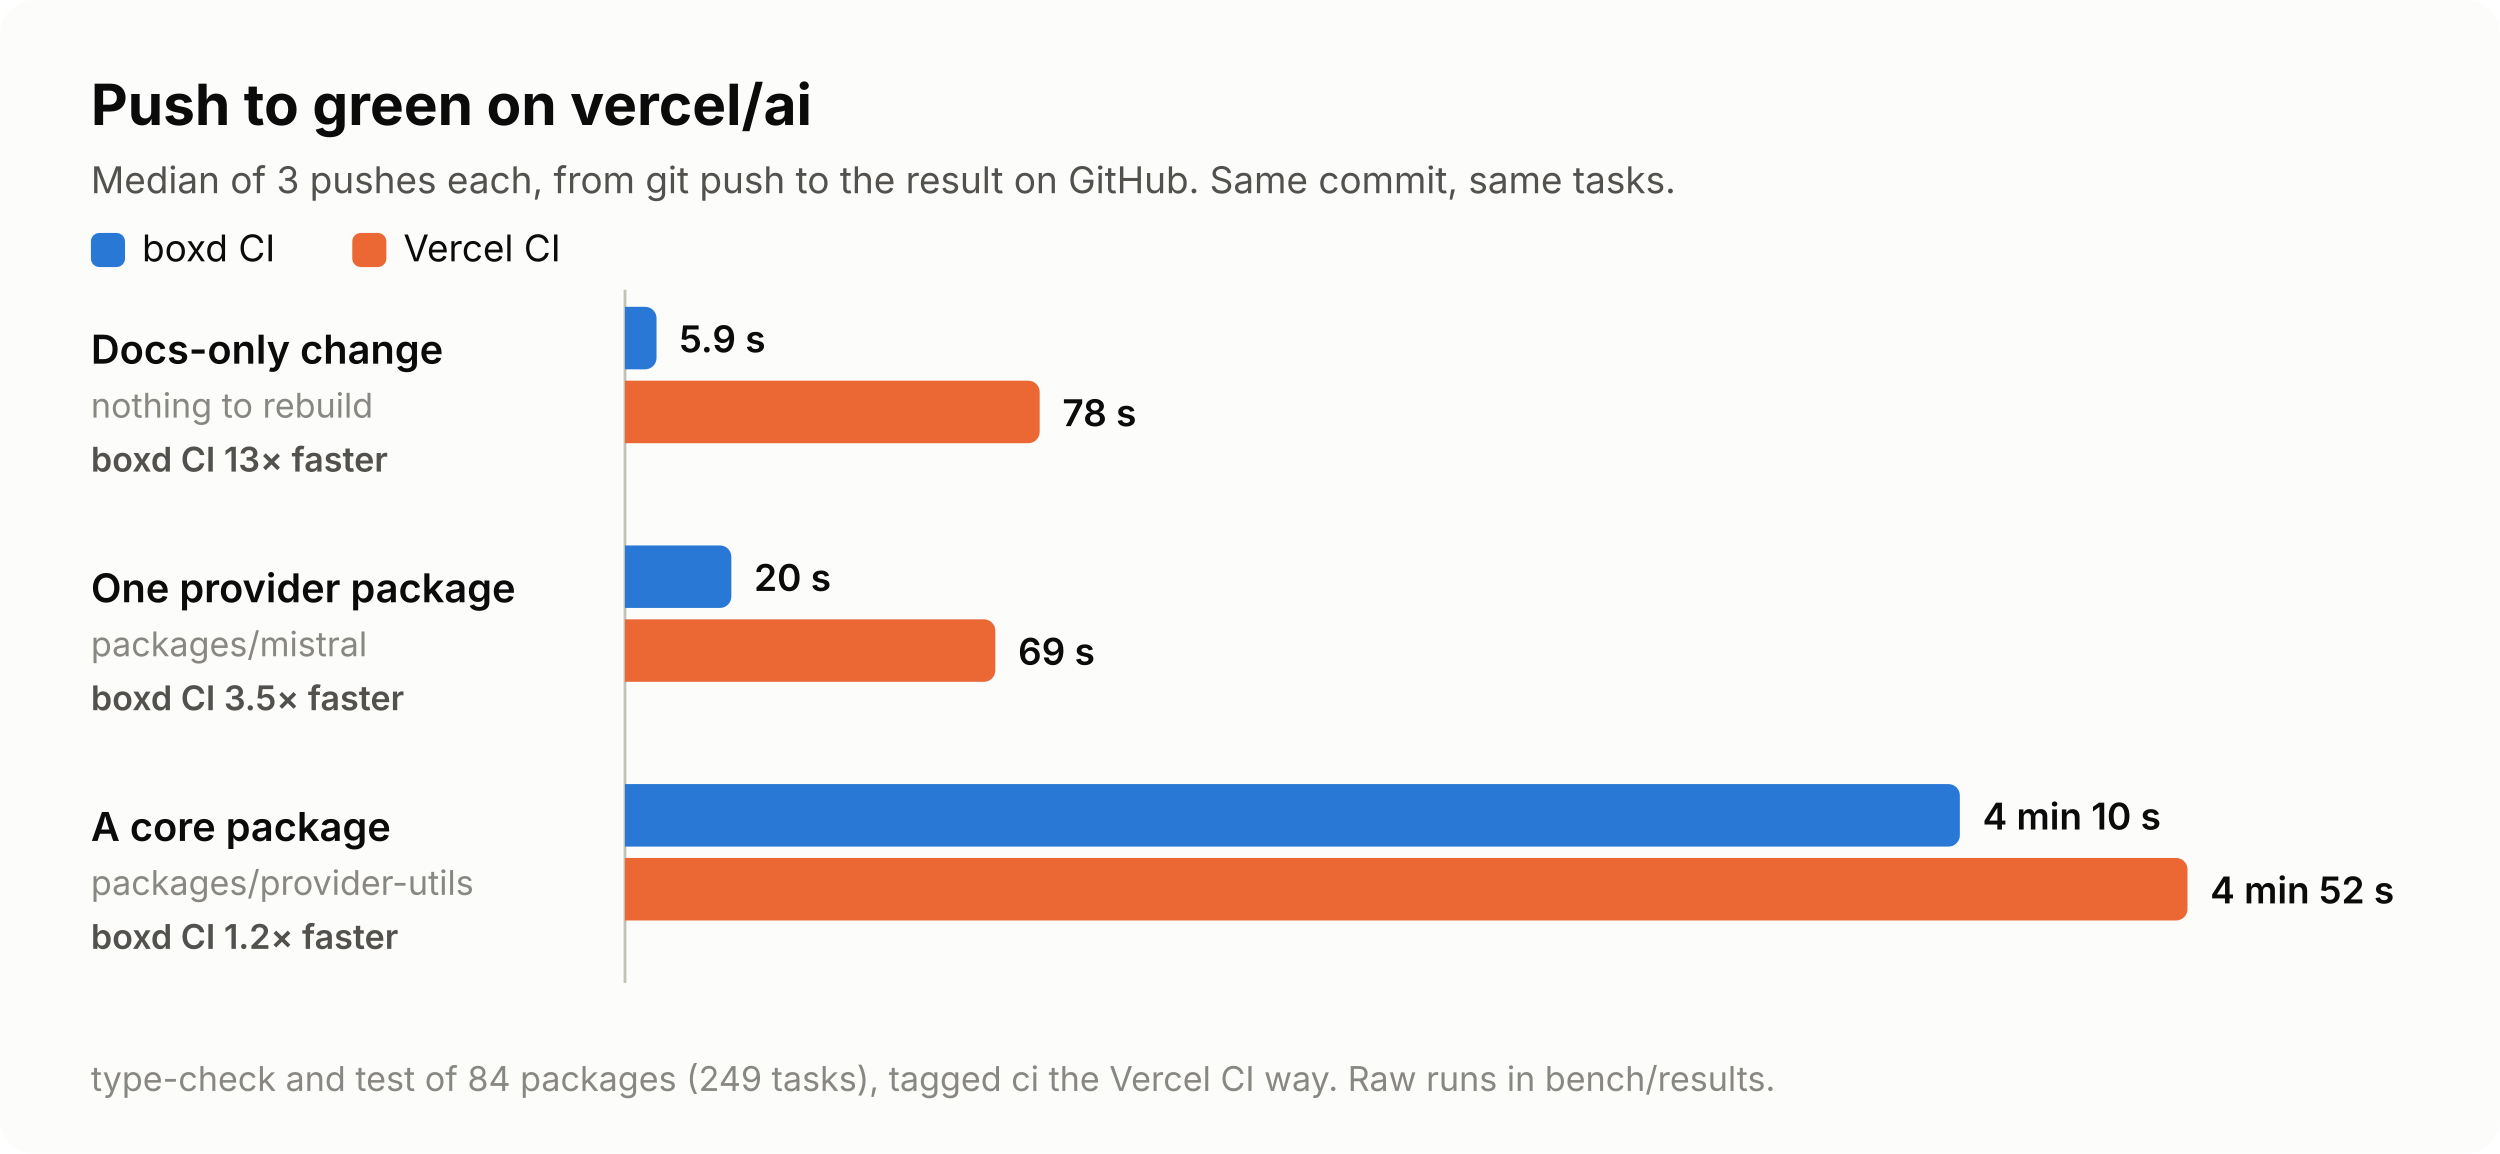
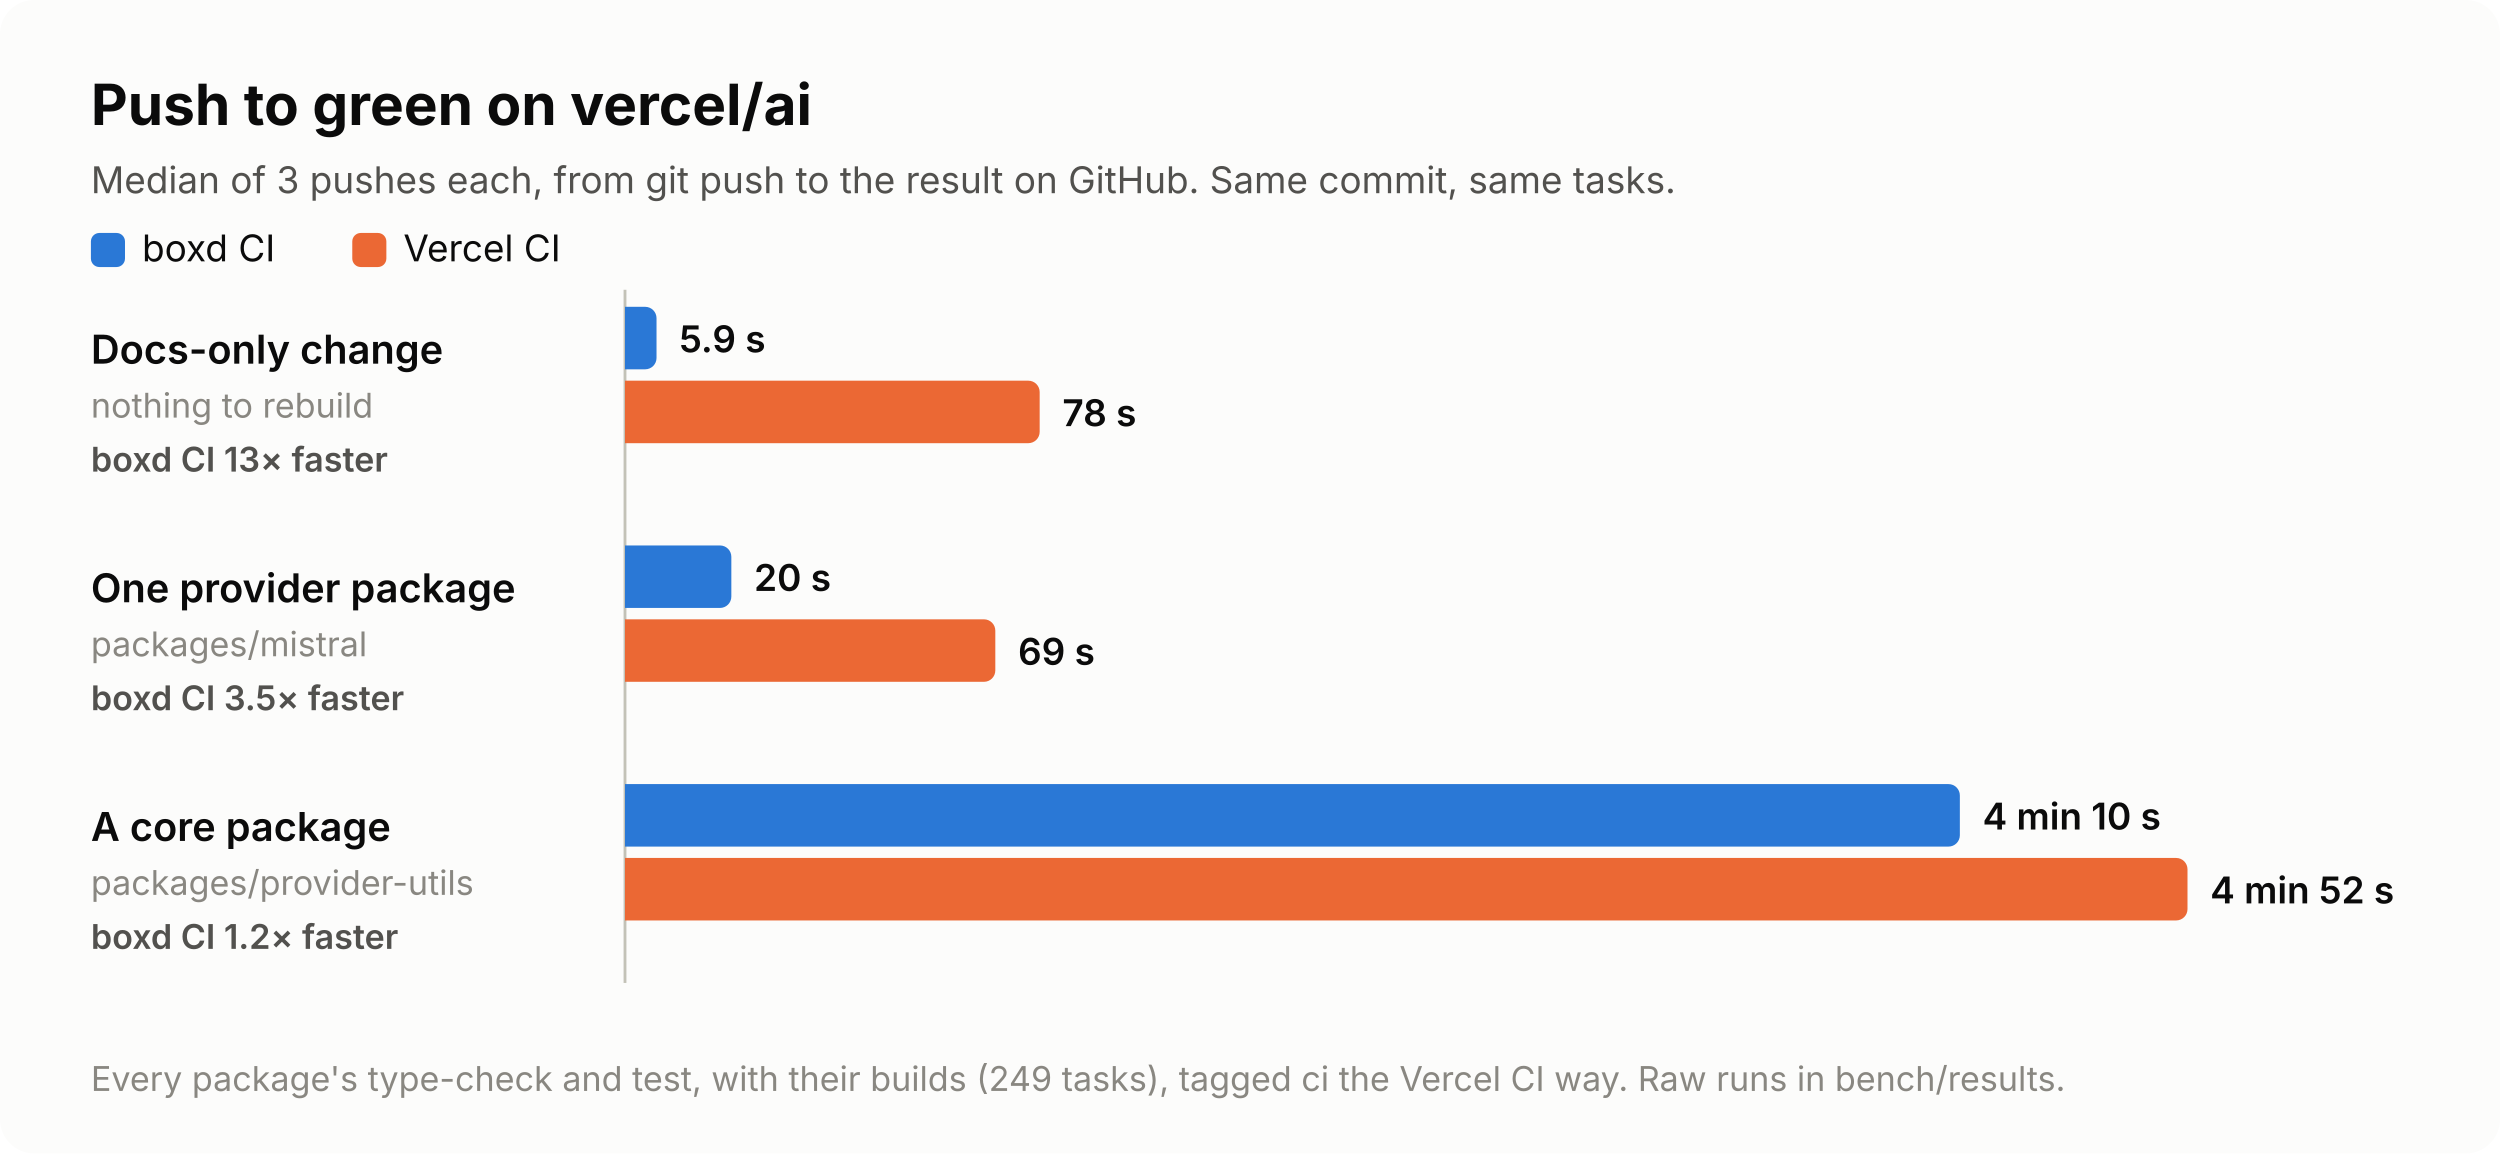
<svg xmlns="http://www.w3.org/2000/svg" width="880" height="406" viewBox="0 0 880 406" font-family="system-ui, -apple-system, 'Segoe UI', sans-serif" role="img" aria-label="Push to green on vercel/ai. Median of 3 pushes each, from git push to the result on GitHub. Same commit, same tasks.">
  <rect width="880" height="406" rx="12" fill="#fcfcfb" />
  <text x="32" y="44" font-size="20" fill="#0b0b0b" font-weight="650">Push to green on vercel/ai</text>
  <text x="32" y="68" font-size="13" fill="#52514e">Median of 3 pushes each, from git push to the result on GitHub. Same commit, same tasks.</text>
  <rect x="32" y="82" width="12" height="12" rx="3" fill="#2a78d6" />
  <text x="50" y="92" font-size="13" fill="#0b0b0b">boxd CI</text>
  <rect x="124" y="82" width="12" height="12" rx="3" fill="#eb6834" />
  <text x="142" y="92" font-size="13" fill="#0b0b0b">Vercel CI</text>
  <line x1="220" y1="102" x2="220" y2="346" stroke="#c3c2b7" stroke-width="1" />
  <text x="32" y="128" font-size="14" fill="#0b0b0b" font-weight="600">Docs-only change</text>
  <text x="32" y="147" font-size="12" fill="#898781">nothing to rebuild</text>
  <path d="M220,108 h7.098 a4,4 0 0 1 4,4 v14 a4,4 0 0 1 -4,4 h-7.098 z" fill="#2a78d6" />
  <text x="239.098" y="124" font-size="13" fill="#0b0b0b" font-weight="600">5.9 s</text>
  <path d="M220,134 h141.964 a4,4 0 0 1 4,4 v14 a4,4 0 0 1 -4,4 h-141.964 z" fill="#eb6834" />
  <text x="373.964" y="150" font-size="13" fill="#0b0b0b" font-weight="600">78 s</text>
  <text x="32" y="166" font-size="12" fill="#52514e" font-weight="600">boxd CI 13× faster</text>
  <text x="32" y="212" font-size="14" fill="#0b0b0b" font-weight="600">One provider package</text>
  <text x="32" y="231" font-size="12" fill="#898781">packages/mistral</text>
  <path d="M220,192 h33.432 a4,4 0 0 1 4,4 v14 a4,4 0 0 1 -4,4 h-33.432 z" fill="#2a78d6" />
  <text x="265.432" y="208" font-size="13" fill="#0b0b0b" font-weight="600">20 s</text>
  <path d="M220,218 h126.352 a4,4 0 0 1 4,4 v14 a4,4 0 0 1 -4,4 h-126.352 z" fill="#eb6834" />
  <text x="358.352" y="234" font-size="13" fill="#0b0b0b" font-weight="600">69 s</text>
  <text x="32" y="250" font-size="12" fill="#52514e" font-weight="600">boxd CI 3.5× faster</text>
  <text x="32" y="296" font-size="14" fill="#0b0b0b" font-weight="600">A core package</text>
  <text x="32" y="315" font-size="12" fill="#898781">packages/provider-utils</text>
  <path d="M220,276 h465.87 a4,4 0 0 1 4,4 v14 a4,4 0 0 1 -4,4 h-465.87 z" fill="#2a78d6" />
  <text x="697.87" y="292" font-size="13" fill="#0b0b0b" font-weight="600">4 min 10 s</text>
  <path d="M220,302 h546 a4,4 0 0 1 4,4 v14 a4,4 0 0 1 -4,4 h-546 z" fill="#eb6834" />
  <text x="778" y="318" font-size="13" fill="#0b0b0b" font-weight="600">4 min 52 s</text>
  <text x="32" y="334" font-size="12" fill="#52514e" font-weight="600">boxd CI 1.2× faster</text>
-   <text x="32" y="384" font-size="12" fill="#898781">type-check and test of 84 packages (249 tasks), tagged ci the Vercel CI way. Raw runs in bench/results.</text>
+   <text x="32" y="384" font-size="12" fill="#898781">Every package's type-check and test, with their builds (249 tasks), tagged ci the Vercel CI way. Raw runs in bench/results.</text>
</svg>
